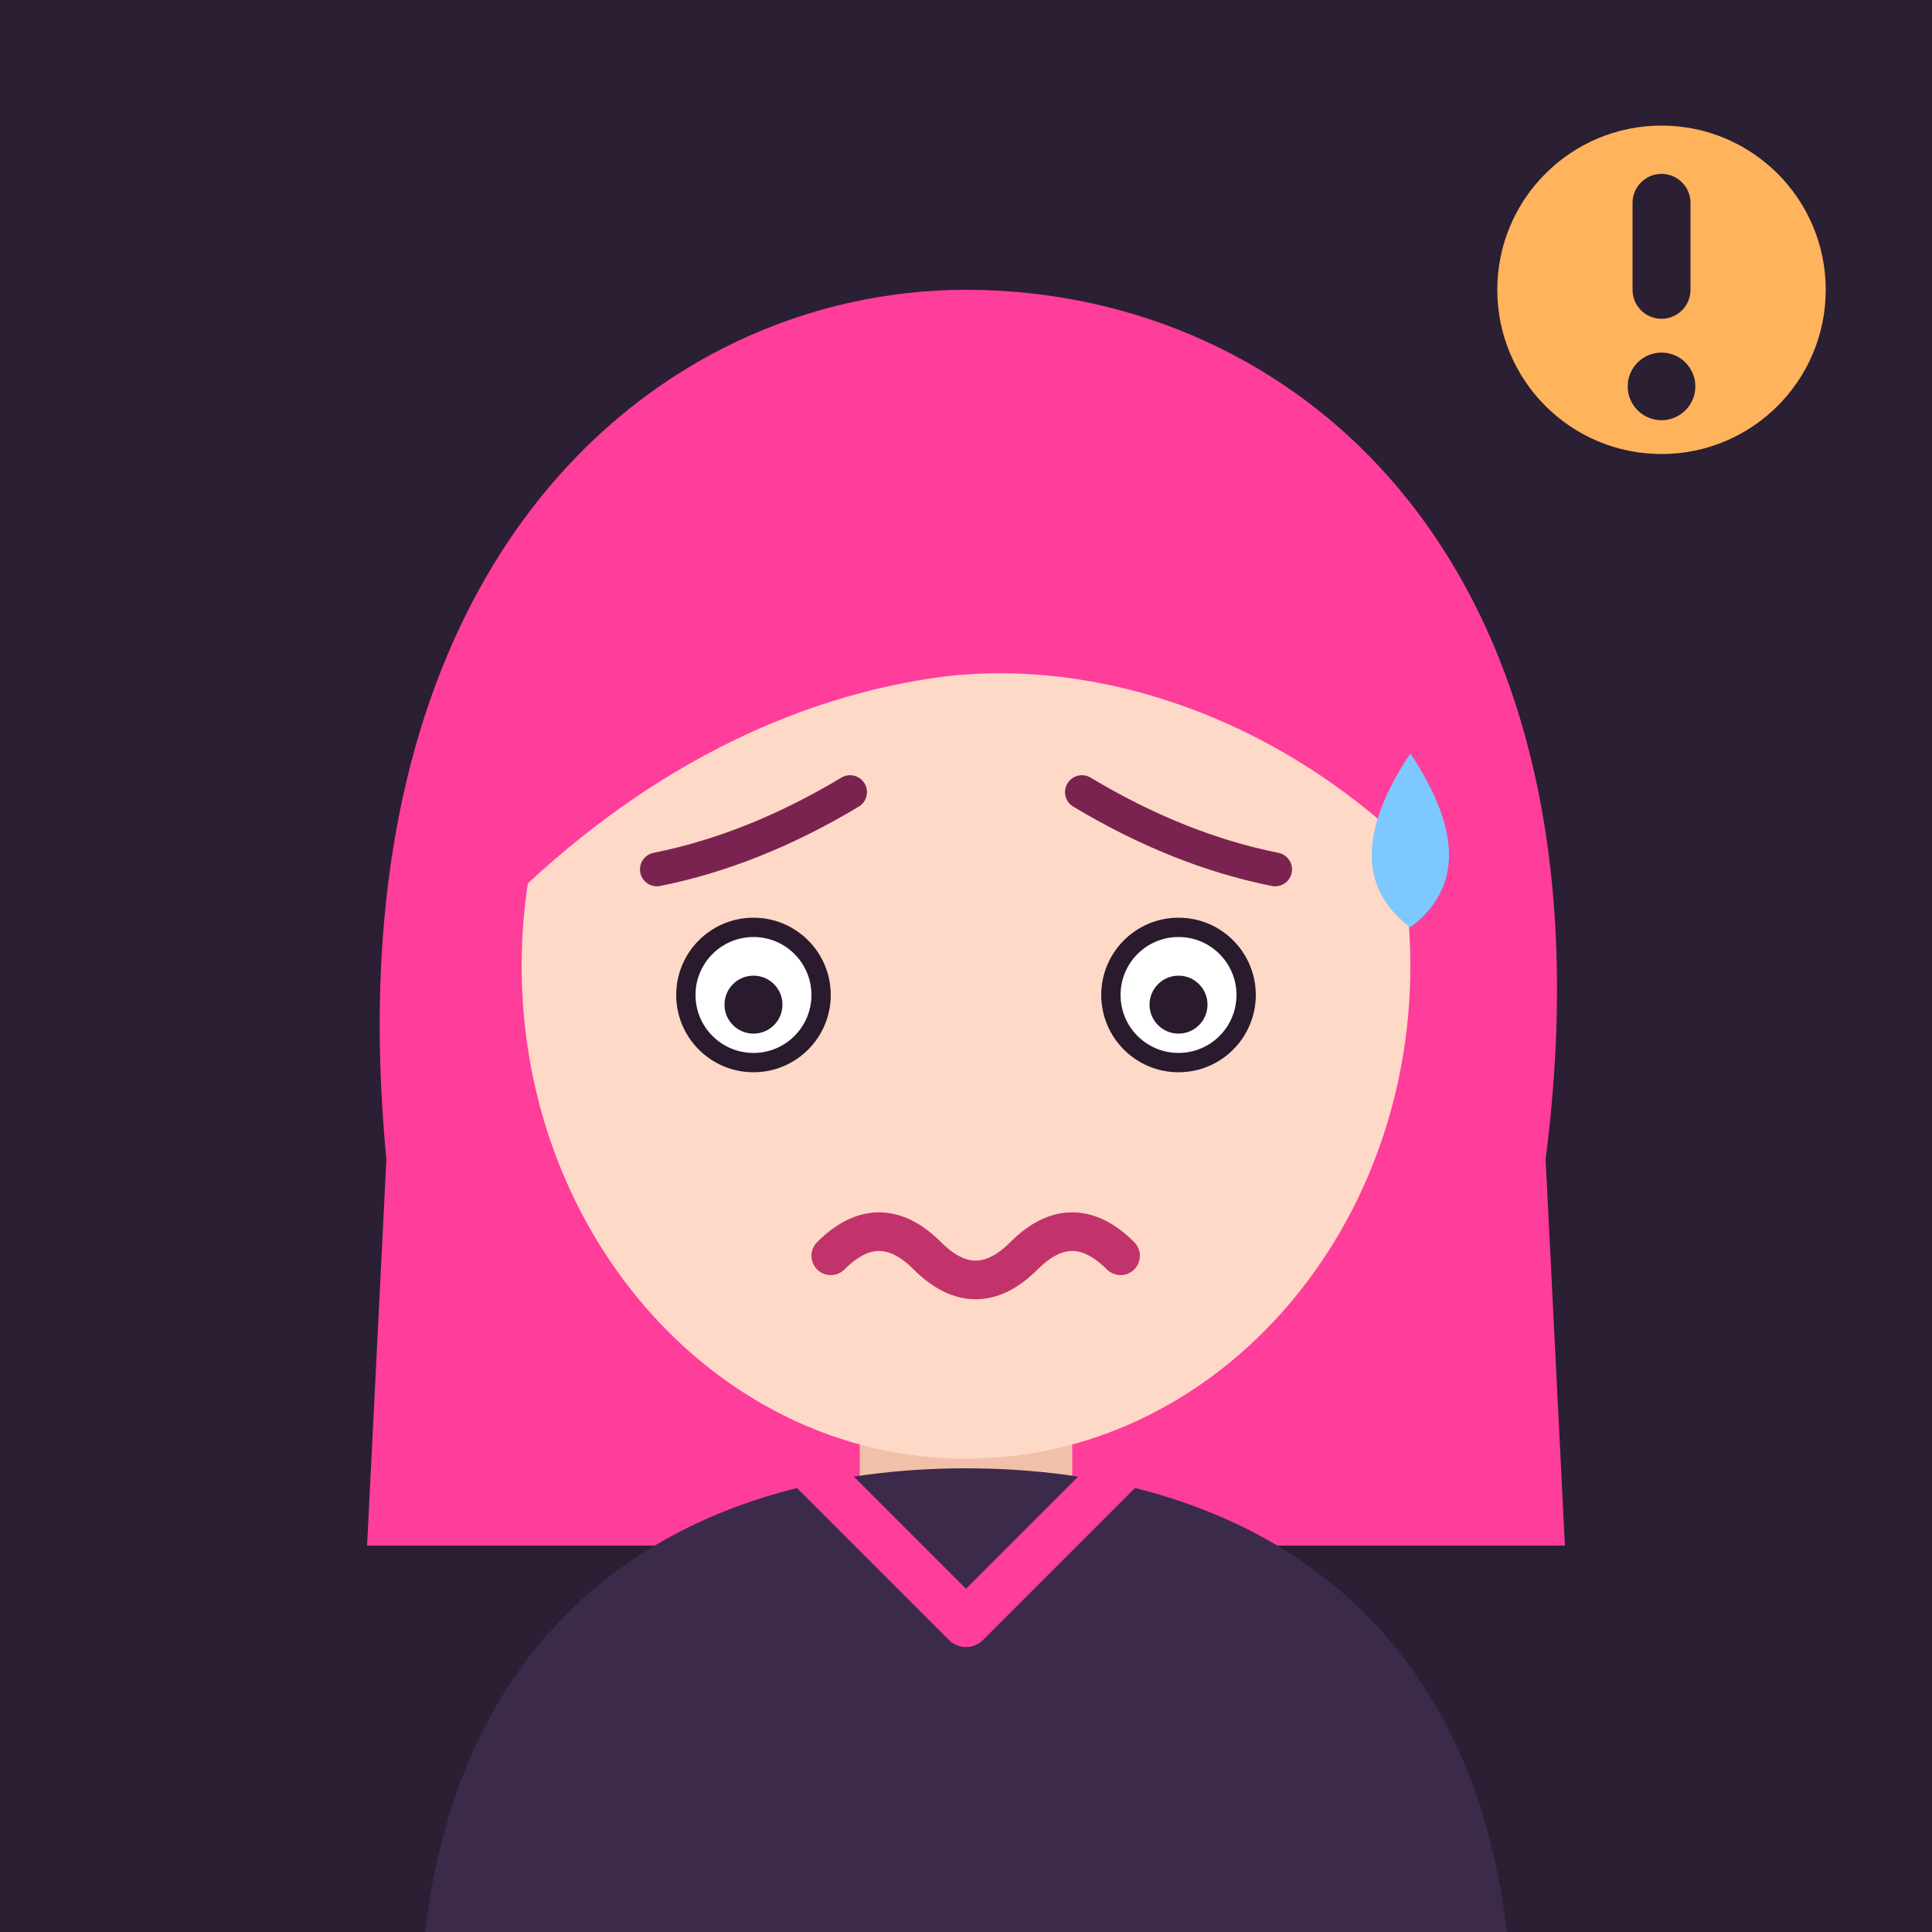
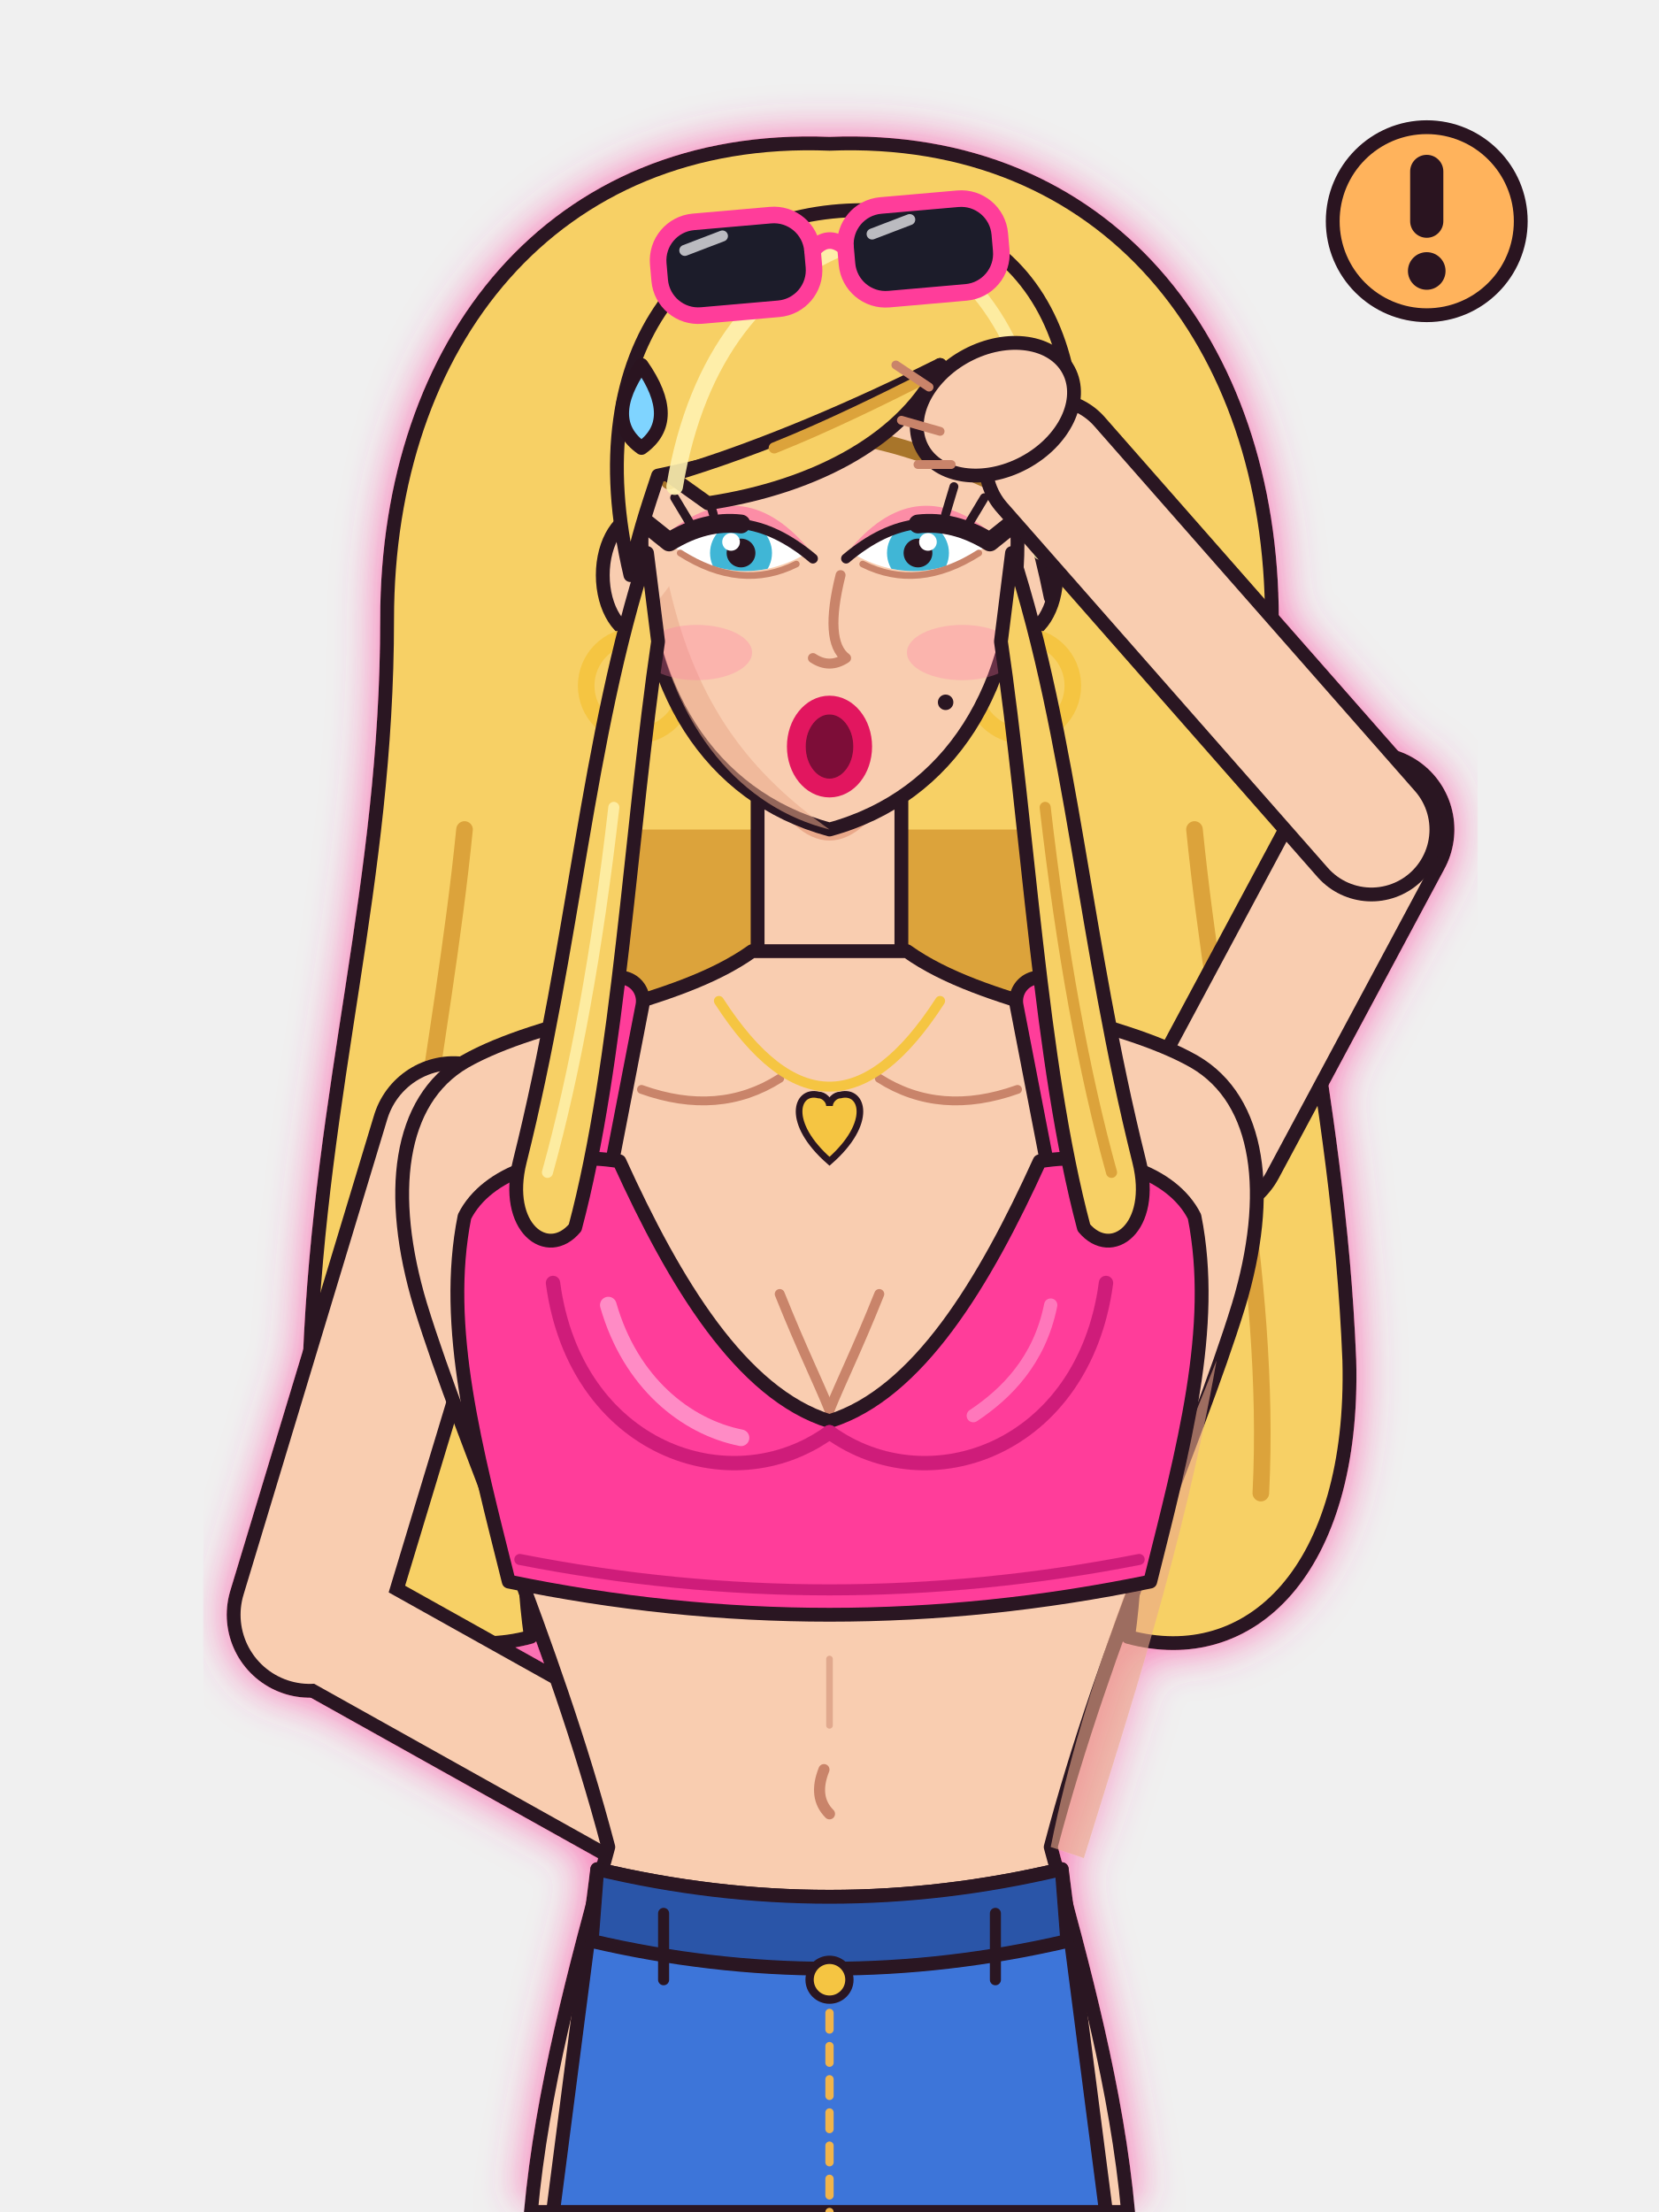
- <svg xmlns="http://www.w3.org/2000/svg" viewBox="0 0 200 200">
-   <rect width="200" height="200" fill="#2a1f33" />
-   <path d="M40 120 C34 58 68 30 100 30 C134 30 168 58 160 120 L162 160 L38 160 Z" fill="#ff3d9a" />
-   <rect x="89" y="140" width="22" height="18" fill="#f2bfa9" />
-   <path d="M44 200 C48 166 72 152 100 152 C128 152 152 166 156 200 Z" fill="#3b2a4a" />
-   <path d="M84 152 L100 168 L116 152" fill="none" stroke="#ff3d9a" stroke-width="5" stroke-linejoin="round" />
-   <ellipse cx="100" cy="100" rx="46" ry="51" fill="#ffd9c7" />
-   <path d="M52 94 C54 58 78 44 104 44 C130 44 150 60 150 92 C136 76 116 68 98 70 C82 72 66 80 52 94 Z" fill="#ff3d9a" />
-   <path d="M68 90 q10 -2 20 -8" fill="none" stroke="#7a2350" stroke-width="3.5" stroke-linecap="round" />
-   <path d="M112 82 q10 6 20 8" fill="none" stroke="#7a2350" stroke-width="3.5" stroke-linecap="round" />
-   <circle cx="78" cy="103" r="7" fill="#fff" stroke="#2a1a2e" stroke-width="2" />
-   <circle cx="122" cy="103" r="7" fill="#fff" stroke="#2a1a2e" stroke-width="2" />
-   <circle cx="78" cy="104" r="3" fill="#2a1a2e" />
-   <circle cx="122" cy="104" r="3" fill="#2a1a2e" />
-   <path d="M86 130 q5 -5 10 0 q5 5 10 0 q5 -5 10 0" fill="none" stroke="#c2336c" stroke-width="4" stroke-linecap="round" />
-   <path d="M146 78 q8 12 0 18 q-8 -6 0 -18 Z" fill="#7cc8ff" />
-   <circle cx="172" cy="30" r="17" fill="#ffb35c" />
-   <rect x="169" y="18" width="6" height="15" rx="3" fill="#2a1f33" />
-   <circle cx="172" cy="40" r="3.5" fill="#2a1f33" />
+ <svg xmlns="http://www.w3.org/2000/svg" viewBox="0 0 300 400">
+   <defs>
+     <filter id="neon" x="-10%" y="-10%" width="120%" height="120%">
+       <feDropShadow dx="0" dy="0" stdDeviation="4" flood-color="#ff3d9a" flood-opacity=".75" />
+     </filter>
+   </defs>
+   <g filter="url(#neon)">
+     <path d="M150 26C100 24 70 62 70 112C70 160 58 196 56 246C55 284 74 302 96 296C92 268 98 236 108 206L192 206C202 236 208 268 204 296C226 302 245 284 244 246C242 196 230 160 230 112C230 62 200 24 150 26Z" fill="#f7d065" stroke="#2a1420" stroke-width="2.5" stroke-linejoin="round" />
+     <path d="M110 150C114 180 110 200 108 212L192 212C190 200 186 180 190 150Z" fill="#dca33a" />
+     <path d="M84 150C80 190 70 230 72 270" fill="none" stroke="#dca33a" stroke-width="3" stroke-linecap="round" stroke-linejoin="round" />
+     <path d="M216 150C220 190 230 230 228 270" fill="none" stroke="#dca33a" stroke-width="3" stroke-linecap="round" stroke-linejoin="round" />
+     <path d="M82 206L56 292" fill="none" stroke="#2a1420" stroke-width="30" stroke-linecap="round" stroke-linejoin="round" />
+     <path d="M56 292L124 330" fill="none" stroke="#2a1420" stroke-width="26" stroke-linecap="round" stroke-linejoin="round" />
+     <path d="M82 206L56 292" fill="none" stroke="#f9cdb0" stroke-width="25" stroke-linecap="round" stroke-linejoin="round" />
+     <path d="M56 292L124 330" fill="none" stroke="#f9cdb0" stroke-width="21" stroke-linecap="round" stroke-linejoin="round" />
+     <path d="M218 206L248 150" fill="none" stroke="#2a1420" stroke-width="30" stroke-linecap="round" stroke-linejoin="round" />
+     <path d="M218 206L248 150" fill="none" stroke="#f9cdb0" stroke-width="25" stroke-linecap="round" stroke-linejoin="round" />
+     <path d="M137 132L137 178Q150 186 163 178L163 132Z" fill="#f9cdb0" stroke="#2a1420" stroke-width="2.5" stroke-linejoin="round" />
+     <path d="M137 140Q150 164 163 140L163 134L137 134Z" fill="#eaa98a" />
+     <path d="M136 172C122 182 98 184 84 192C72 199 70 216 76 236C84 262 100 296 110 334C104 356 98 378 96 400L204 400C202 378 196 356 190 334C200 296 216 262 224 236C230 216 228 199 216 192C202 184 178 182 164 172Z" fill="#f9cdb0" stroke="#2a1420" stroke-width="2.5" stroke-linejoin="round" />
+     <path d="M116 197Q130 202 141 195" fill="none" stroke="#c9846a" stroke-width="1.6" stroke-linecap="round" stroke-linejoin="round" />
+     <path d="M184 197Q170 202 159 195" fill="none" stroke="#c9846a" stroke-width="1.6" stroke-linecap="round" stroke-linejoin="round" />
+     <path d="M141 234C145 244 148 250 150 255" fill="none" stroke="#c9846a" stroke-width="1.8" stroke-linecap="round" stroke-linejoin="round" />
+     <path d="M159 234C155 244 152 250 150 255" fill="none" stroke="#c9846a" stroke-width="1.8" stroke-linecap="round" stroke-linejoin="round" />
+     <path d="M150 300L150 312" fill="none" stroke="#c9846a" stroke-width="1.2" stroke-linecap="round" stroke-linejoin="round" opacity=".5" />
+     <path d="M149 320q-2 5 1 8" fill="none" stroke="#c9846a" stroke-width="2" stroke-linecap="round" stroke-linejoin="round" />
+     <path d="M190 334C196 304 208 276 220 246C214 280 204 310 196 336Z" fill="#eaa98a" opacity=".6" />
+     <path d="M106 212L112 181" fill="none" stroke="#2a1420" stroke-width="11" stroke-linecap="round" stroke-linejoin="round" />
+     <path d="M194 212L188 181" fill="none" stroke="#2a1420" stroke-width="11" stroke-linecap="round" stroke-linejoin="round" />
+     <path d="M106 212L112 181" fill="none" stroke="#ff3d9a" stroke-width="6" stroke-linecap="round" stroke-linejoin="round" />
+     <path d="M194 212L188 181" fill="none" stroke="#ff3d9a" stroke-width="6" stroke-linecap="round" stroke-linejoin="round" />
+     <path d="M84 220C88 212 100 208 112 210C122 232 134 252 150 257C166 252 178 232 188 210C200 208 212 212 216 220C220 240 214 262 208 286Q150 298 92 286C86 262 80 240 84 220Z" fill="#ff3d9a" stroke="#2a1420" stroke-width="2.5" stroke-linejoin="round" />
+     <path d="M100 232C104 262 132 272 150 259" fill="none" stroke="#cf1f7a" stroke-width="2.6" stroke-linecap="round" stroke-linejoin="round" />
+     <path d="M200 232C196 262 168 272 150 259" fill="none" stroke="#cf1f7a" stroke-width="2.6" stroke-linecap="round" stroke-linejoin="round" />
+     <path d="M110 236C114 250 124 258 134 260" fill="none" stroke="#ff9fd0" stroke-width="3" stroke-linecap="round" stroke-linejoin="round" opacity=".8" />
+     <path d="M190 236C188 246 182 252 176 256" fill="none" stroke="#ff9fd0" stroke-width="2.4" stroke-linecap="round" stroke-linejoin="round" opacity=".6" />
+     <path d="M94 282Q150 293 206 282" fill="none" stroke="#cf1f7a" stroke-width="2" stroke-linecap="round" stroke-linejoin="round" />
+     <path d="M108 338Q150 348 192 338L200 400L100 400Z" fill="#3d74d9" stroke="#2a1420" stroke-width="2.5" stroke-linejoin="round" />
+     <path d="M108 338Q150 348 192 338L193 351Q150 361 107 351Z" fill="#2a55a8" stroke="#2a1420" stroke-width="2.5" stroke-linejoin="round" />
+     <circle cx="150" cy="358" r="3.6" fill="#f5c542" stroke="#2a1420" stroke-width="1.5" />
+     <path d="M150 364L150 400" fill="none" stroke="#f0b44c" stroke-width="1.5" stroke-linecap="round" stroke-linejoin="round" stroke-dasharray="3 3" />
+     <path d="M120 346L120 358" fill="none" stroke="#2a1420" stroke-width="2" stroke-linecap="round" stroke-linejoin="round" />
+     <path d="M180 346L180 358" fill="none" stroke="#2a1420" stroke-width="2" stroke-linecap="round" stroke-linejoin="round" />
+     <path d="M130 181Q150 212 170 181" fill="none" stroke="#f5c542" stroke-width="1.8" stroke-linecap="round" stroke-linejoin="round" />
+     <path d="M150 210C142 203 144 197 148 198C149 198 150 199 150 200C150 199 151 198 152 198C156 197 158 203 150 210Z" fill="#f5c542" stroke="#2a1420" stroke-width="1.2" />
+     <ellipse cx="116" cy="104" rx="7" ry="11" fill="#f9cdb0" stroke="#2a1420" stroke-width="2.5" />
+     <ellipse cx="184" cy="104" rx="7" ry="11" fill="#f9cdb0" stroke="#2a1420" stroke-width="2.5" />
+     <circle cx="115" cy="124" r="9" fill="none" stroke="#f5c542" stroke-width="3" />
+     <circle cx="185" cy="124" r="9" fill="none" stroke="#f5c542" stroke-width="3" />
+     <path d="M116 98C116 66 132 54 150 54C168 54 184 66 184 98C184 124 172 144 150 150C128 144 116 124 116 98Z" fill="#f9cdb0" stroke="#2a1420" stroke-width="2.5" stroke-linejoin="round" />
+     <path d="M118 110C122 132 134 146 150 150C136 140 126 128 121 106Z" fill="#eaa98a" opacity=".55" />
+     <path d="M152 104Q149 116 153 119Q150 121 147 119" fill="none" stroke="#c9846a" stroke-width="1.8" stroke-linecap="round" stroke-linejoin="round" />
+     <circle cx="171" cy="127" r="1.4" fill="#2a1420" />
+     <g transform="matrix(-1 0 0 1 300 0)">
+       <path d="M155 79Q166 81 179 87" fill="none" stroke="#a8742a" stroke-width="3" stroke-linecap="round" stroke-linejoin="round" />
+     </g>
+     <path d="M155 79Q166 81 179 87" fill="none" stroke="#a8742a" stroke-width="3" stroke-linecap="round" stroke-linejoin="round" />
+     <g transform="matrix(-1 0 0 1 300 0)">
+       <clipPath id="eye4">
+         <path d="M154 100Q166 91 178 99Q166 107 154 100Z" />
+       </clipPath>
+       <path d="M154 99Q166 85 180 97Q166 90 154 99Z" fill="#ff3d9a" opacity=".45" />
+       <path d="M154 100Q166 91 178 99Q166 107 154 100Z" fill="#ffffff" />
+       <g clip-path="url(#eye4)">
+         <circle cx="166" cy="100" r="5.6" fill="#3fb6d6" />
+         <circle cx="166" cy="100" r="2.6" fill="#2a1420" />
+         <circle cx="167.8" cy="98" r="1.6" fill="#ffffff" />
+       </g>
+       <path d="M153 101Q166 90 179 98" fill="none" stroke="#2a1420" stroke-width="1.8" stroke-linecap="round" stroke-linejoin="round" />
+       <path d="M166 94.75Q172.5 94 179 98L184 94" fill="none" stroke="#2a1420" stroke-width="3.4" stroke-linecap="round" stroke-linejoin="round" />
+       <path d="M175 95l3 -5M171 93l1.5 -5" fill="none" stroke="#2a1420" stroke-width="1.6" stroke-linecap="round" stroke-linejoin="round" />
+       <path d="M156 102Q166 107 177 100" fill="none" stroke="#c9846a" stroke-width="1.2" stroke-linecap="round" stroke-linejoin="round" />
+     </g>
+     <clipPath id="eye5">
+       <path d="M154 100Q166 91 178 99Q166 107 154 100Z" />
+     </clipPath>
+     <path d="M154 99Q166 85 180 97Q166 90 154 99Z" fill="#ff3d9a" opacity=".45" />
+     <path d="M154 100Q166 91 178 99Q166 107 154 100Z" fill="#ffffff" />
+     <g clip-path="url(#eye5)">
+       <circle cx="166" cy="100" r="5.6" fill="#3fb6d6" />
+       <circle cx="166" cy="100" r="2.6" fill="#2a1420" />
+       <circle cx="167.8" cy="98" r="1.6" fill="#ffffff" />
+     </g>
+     <path d="M153 101Q166 90 179 98" fill="none" stroke="#2a1420" stroke-width="1.8" stroke-linecap="round" stroke-linejoin="round" />
+     <path d="M166 94.75Q172.5 94 179 98L184 94" fill="none" stroke="#2a1420" stroke-width="3.4" stroke-linecap="round" stroke-linejoin="round" />
+     <path d="M175 95l3 -5M171 93l1.5 -5" fill="none" stroke="#2a1420" stroke-width="1.6" stroke-linecap="round" stroke-linejoin="round" />
+     <path d="M156 102Q166 107 177 100" fill="none" stroke="#c9846a" stroke-width="1.2" stroke-linecap="round" stroke-linejoin="round" />
+     <ellipse cx="126" cy="118" rx="10" ry="5" fill="#ff7aa6" opacity="0.3" />
+     <ellipse cx="174" cy="118" rx="10" ry="5" fill="#ff7aa6" opacity="0.3" />
+     <ellipse cx="150" cy="135" rx="6" ry="7.5" fill="#7d0f37" stroke="#e2195f" stroke-width="3.4" />
+     <path d="M114 104C104 62 126 38 156 38C188 38 202 66 190 108C186 88 180 76 170 66C158 76 138 82 119 86C117 92 115 98 114 104Z" fill="#f7d065" stroke="#2a1420" stroke-width="2.5" stroke-linejoin="round" />
+     <path d="M121 86C138 81 156 73 170 66C164 79 148 88 128 91Z" fill="#f7d065" stroke="#2a1420" stroke-width="2.5" stroke-linejoin="round" />
+     <path d="M117 100C106 134 104 170 94 210C91 222 99 228 104 222C112 192 114 150 119 116Z" fill="#f7d065" stroke="#2a1420" stroke-width="2.5" stroke-linejoin="round" />
+     <path d="M183 100C194 134 196 170 206 210C209 222 201 228 196 222C188 192 186 150 181 116Z" fill="#f7d065" stroke="#2a1420" stroke-width="2.5" stroke-linejoin="round" />
+     <path d="M154 44C138 50 126 64 122 88" fill="none" stroke="#fff2b0" stroke-width="3" stroke-linecap="round" stroke-linejoin="round" opacity=".9" />
+     <path d="M172 48C186 60 190 80 188 100" fill="none" stroke="#fff2b0" stroke-width="2.4" stroke-linecap="round" stroke-linejoin="round" opacity=".8" />
+     <path d="M111 146C108 172 104 194 99 212" fill="none" stroke="#fff2b0" stroke-width="2" stroke-linecap="round" stroke-linejoin="round" opacity=".8" />
+     <path d="M189 146C192 172 196 194 201 212" fill="none" stroke="#dca33a" stroke-width="2" stroke-linecap="round" stroke-linejoin="round" />
+     <path d="M140 81C150 77 160 72 166 69" fill="none" stroke="#dca33a" stroke-width="2" stroke-linecap="round" stroke-linejoin="round" />
+     <g transform="rotate(-5 150 46)">
+       <rect x="119" y="38" width="28" height="17" rx="7" fill="#1b1b2a" stroke="#ff3d9a" stroke-width="3" />
+       <rect x="153" y="38" width="28" height="17" rx="7" fill="#1b1b2a" stroke="#ff3d9a" stroke-width="3" />
+       <path d="M147 45Q150 42 153 45" fill="none" stroke="#ff3d9a" stroke-width="3" stroke-linecap="round" stroke-linejoin="round" />
+       <path d="M124 43L131 41" fill="none" stroke="#ffffff" stroke-width="2" stroke-linecap="round" stroke-linejoin="round" opacity=".7" />
+       <path d="M158 43L165 41" fill="none" stroke="#ffffff" stroke-width="2" stroke-linecap="round" stroke-linejoin="round" opacity=".7" />
+     </g>
+     <path d="M248 150L190 84" fill="none" stroke="#2a1420" stroke-width="26" stroke-linecap="round" stroke-linejoin="round" />
+     <path d="M248 150L190 84" fill="none" stroke="#f9cdb0" stroke-width="21" stroke-linecap="round" stroke-linejoin="round" />
+     <ellipse cx="180" cy="74" rx="15" ry="11" transform="rotate(-28 180 74)" fill="#f9cdb0" stroke="#2a1420" stroke-width="2.5" />
+     <path d="M168 70l-6 -4M170 78l-7 -2M172 84l-6 0" fill="none" stroke="#c9846a" stroke-width="1.6" stroke-linecap="round" stroke-linejoin="round" />
+   </g>
+   <path d="M116 66q7 10 0 15q-7 -5 0 -15Z" fill="#7fd4ff" stroke="#2a1420" stroke-width="2.5" stroke-linejoin="round" />
+   <circle cx="258" cy="40" r="17" fill="#ffb35c" stroke="#2a1420" stroke-width="2.5" />
+   <rect x="255" y="28" width="6" height="15" rx="3" fill="#2a1420" />
+   <circle cx="258" cy="49" r="3.4" fill="#2a1420" />
</svg>
